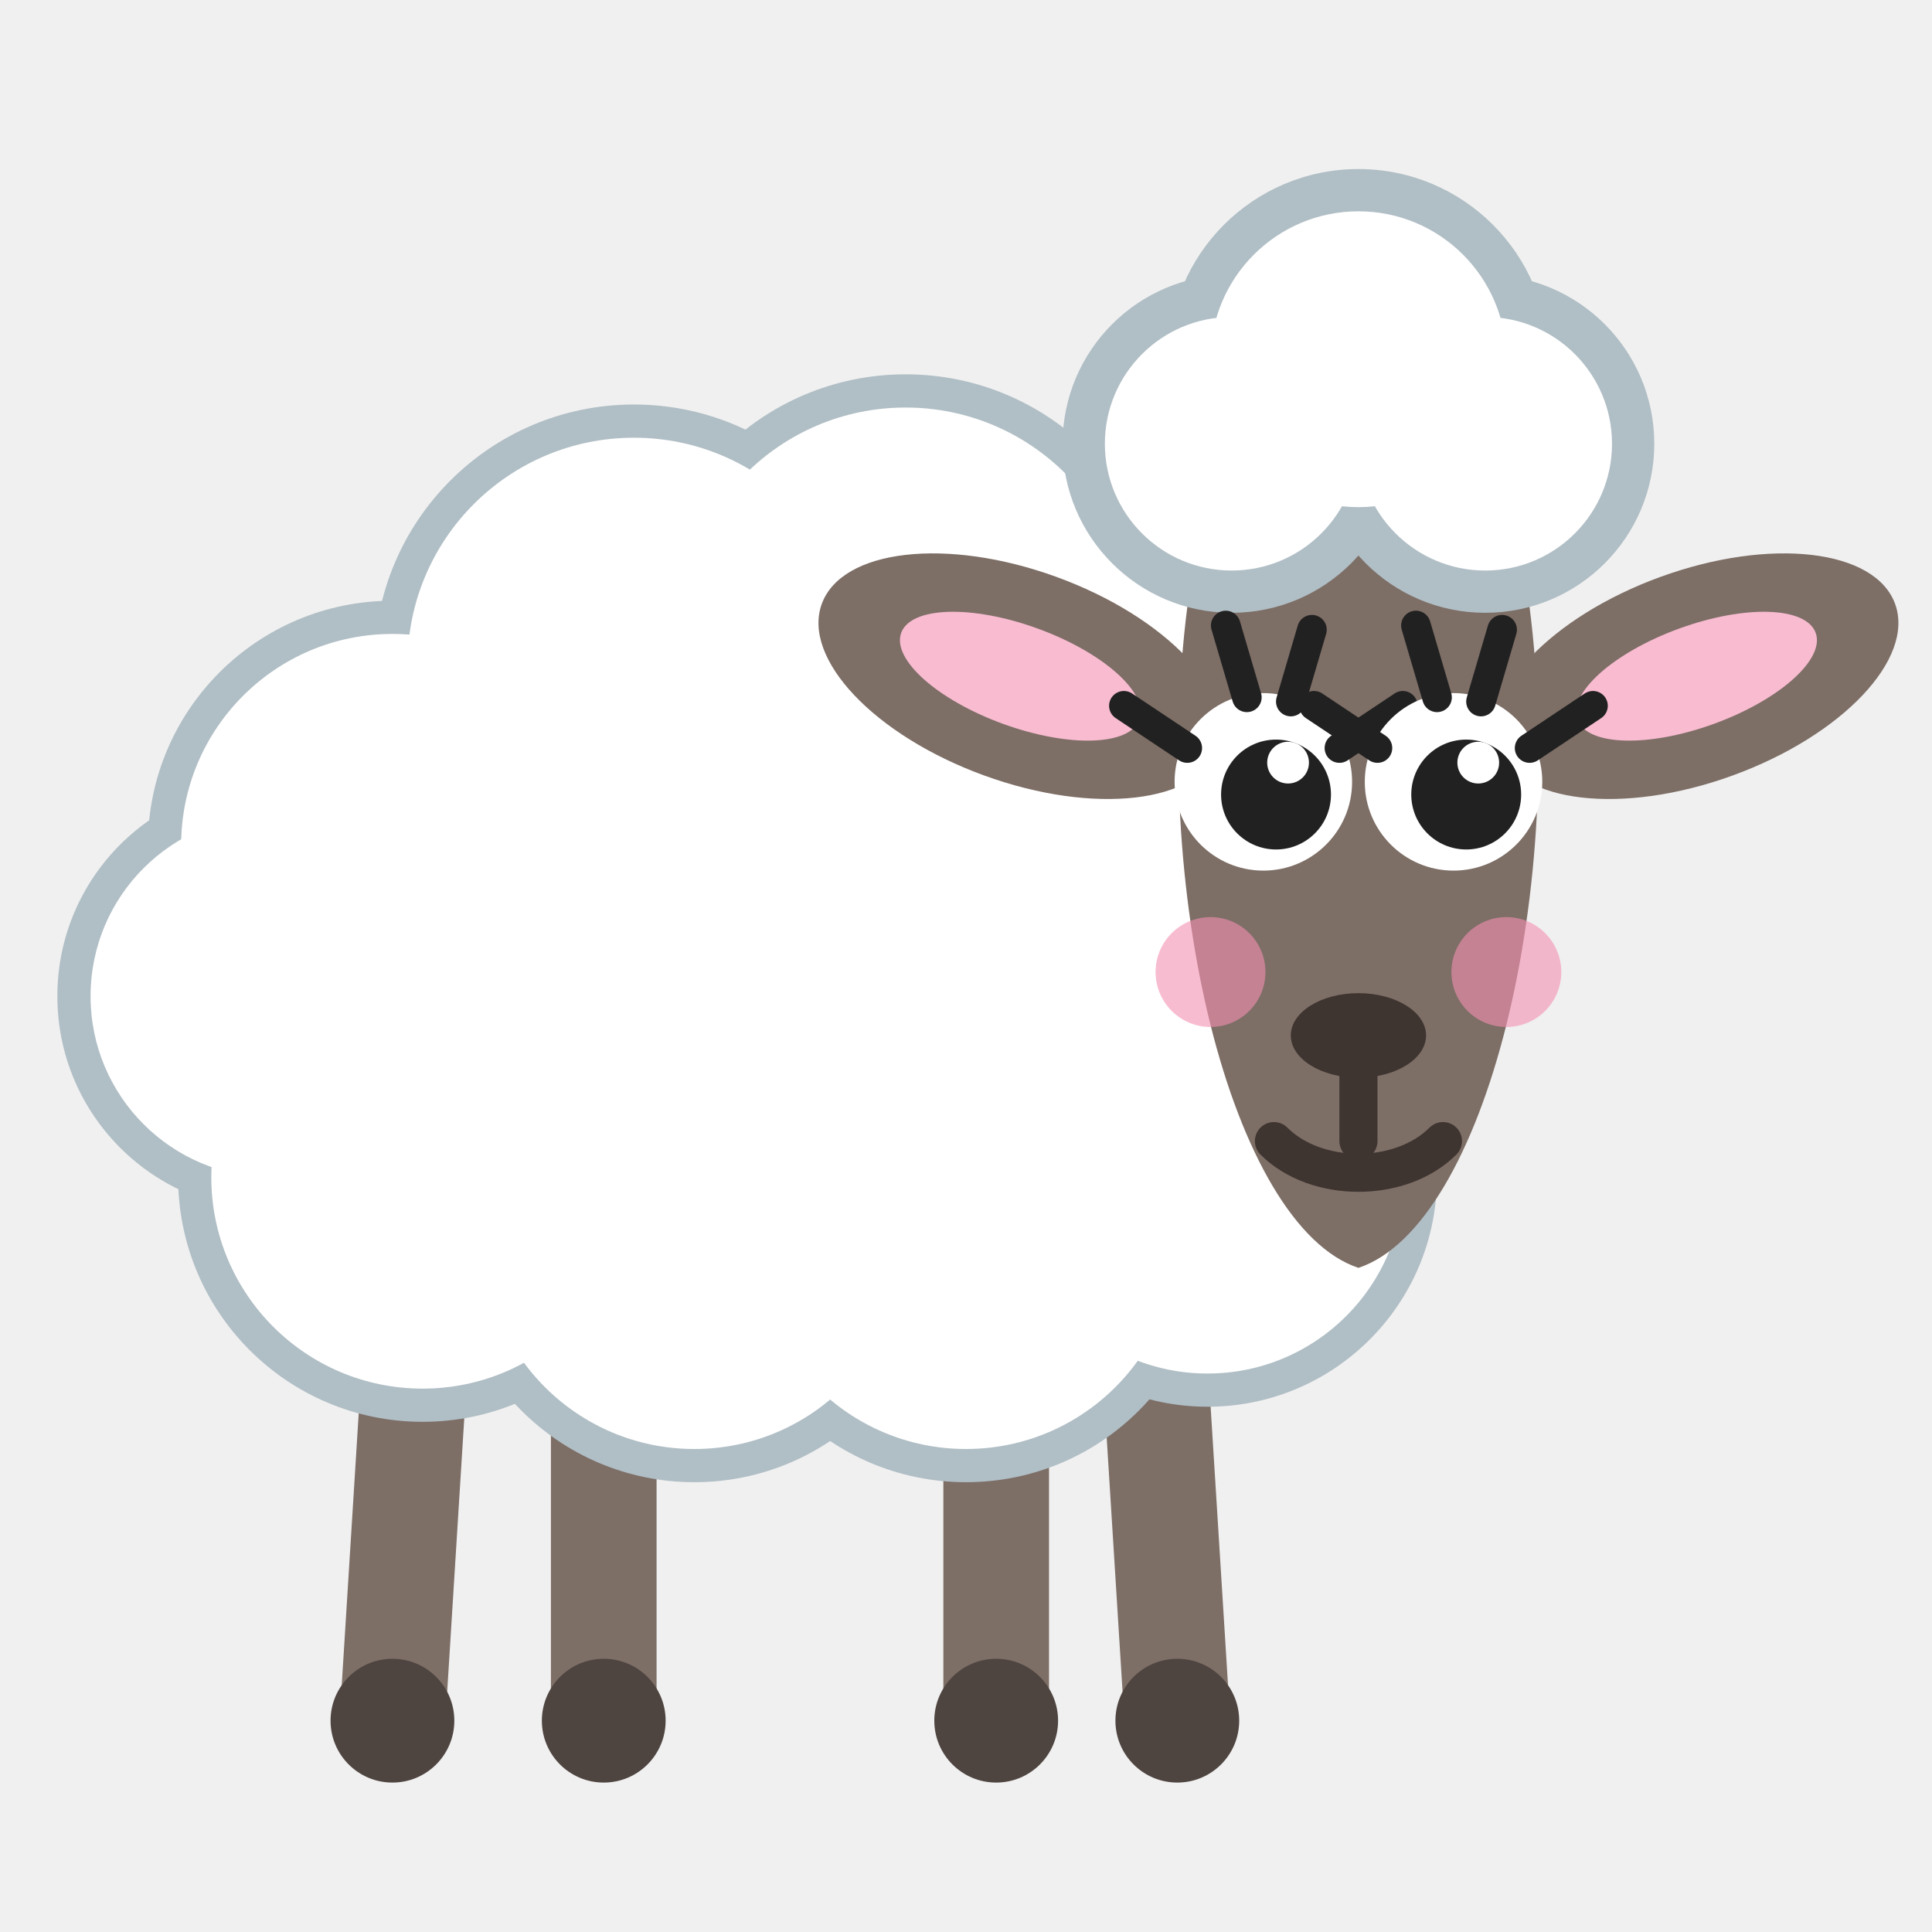
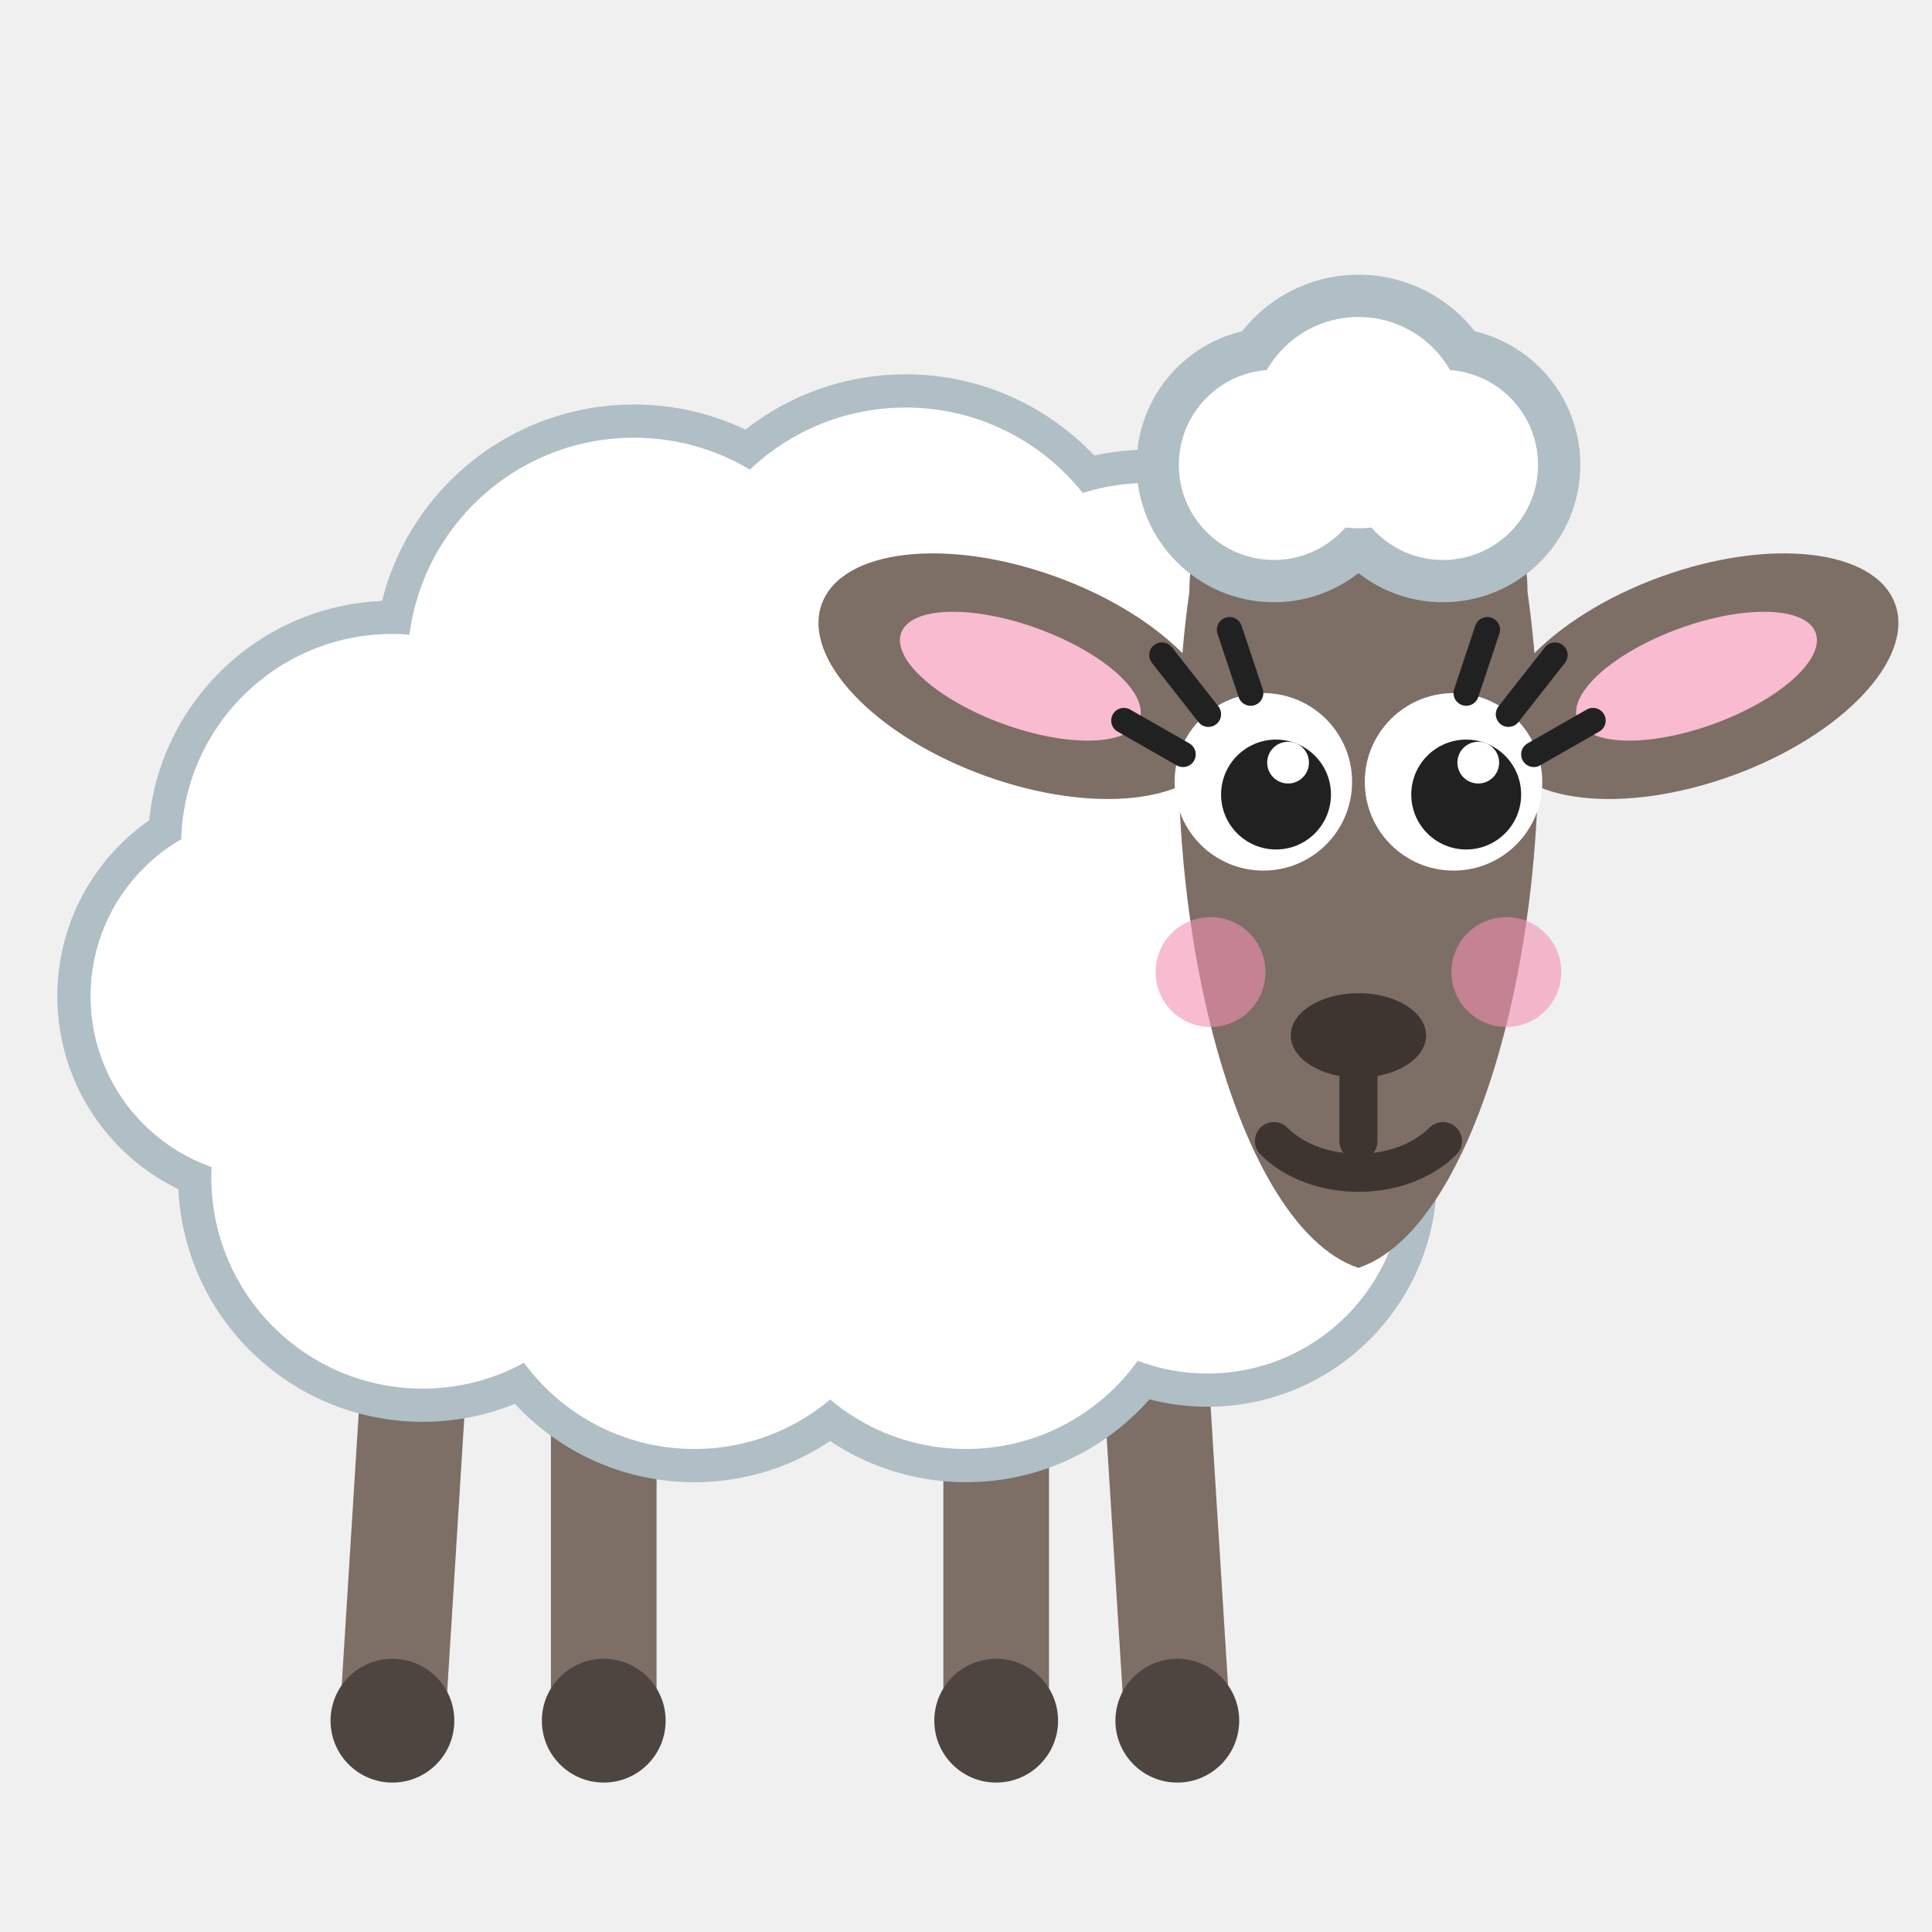
<svg xmlns="http://www.w3.org/2000/svg" viewBox="0 0 128 128">
  <g stroke="#7d6e66" stroke-width="7" stroke-linecap="round">
    <path d="M28 82 L26 114" />
    <path d="M40 84 L40 114" />
    <path d="M66 84 L66 114" />
    <path d="M76 82 L78 114" />
  </g>
  <g fill="#4e4440">
    <circle cx="26" cy="114" r="4.1" />
    <circle cx="40" cy="114" r="4.1" />
    <circle cx="66" cy="114" r="4.1" />
    <circle cx="78" cy="114" r="4.1" />
  </g>
  <g fill="#b0bec5">
    <circle cx="26" cy="56" r="16.2" />
    <circle cx="42" cy="44" r="17.2" />
    <circle cx="60" cy="42" r="17.2" />
    <circle cx="76" cy="46" r="16.2" />
    <circle cx="84" cy="62" r="15.2" />
    <circle cx="80" cy="78" r="15.2" />
    <circle cx="64" cy="82" r="16.2" />
    <circle cx="46" cy="82" r="16.2" />
    <circle cx="28" cy="78" r="16.2" />
    <circle cx="18" cy="66" r="14.2" />
    <circle cx="54" cy="62" r="26.2" />
  </g>
  <g fill="#ffffff">
    <circle cx="26" cy="56" r="14" />
    <circle cx="42" cy="44" r="15" />
    <circle cx="60" cy="42" r="15" />
    <circle cx="76" cy="46" r="14" />
    <circle cx="84" cy="62" r="13" />
    <circle cx="80" cy="78" r="13" />
    <circle cx="64" cy="82" r="14" />
    <circle cx="46" cy="82" r="14" />
    <circle cx="28" cy="78" r="14" />
    <circle cx="18" cy="66" r="12" />
    <circle cx="54" cy="62" r="24" />
  </g>
  <g transform="translate(-6 0) translate(96 56) scale(1.4) translate(-96 -56)">
    <ellipse cx="80" cy="48" rx="10" ry="5" fill="#7d6e66" transform="rotate(20 80 48)" />
    <ellipse cx="80" cy="48" rx="6" ry="2.4" fill="#f8bbd0" transform="rotate(20 80 48)" />
    <ellipse cx="112" cy="48" rx="10" ry="5" fill="#7d6e66" transform="rotate(-20 112 48)" />
    <ellipse cx="112" cy="48" rx="6" ry="2.4" fill="#f8bbd0" transform="rotate(-20 112 48)" />
    <path d="M88 44 C88 34 104 34 104 44 C106 58 102 74 96 76 C90 74 86 58 88 44 Z" fill="#7d6e66" />
    <g fill="#b0bec5">
-       <circle cx="90" cy="37" r="8" />
-       <circle cx="96" cy="33" r="9" />
-       <circle cx="102" cy="37" r="8" />
+       <circle cx="92" cy="38" r="6.5" />
+       <circle cx="96" cy="36" r="7" />
+       <circle cx="100" cy="38" r="6.5" />
    </g>
    <g fill="#ffffff">
-       <circle cx="90" cy="37" r="6" />
-       <circle cx="96" cy="33" r="7" />
-       <circle cx="102" cy="37" r="6" />
+       <circle cx="92" cy="38" r="4.5" />
+       <circle cx="96" cy="36" r="5" />
+       <circle cx="100" cy="38" r="4.5" />
    </g>
    <circle cx="91.5" cy="53" r="4.2" fill="#fff" />
    <circle cx="92.1" cy="53.6" r="2.6" fill="#212121" />
    <circle cx="92.67" cy="52.09" r="0.988" fill="#fff" />
-     <path d="M87.9 51.4 l-3 -2 M90.72 49.0 l-1 -3.4 M92.8 49.2 l1 -3.4 M95.1 51.4 l3 -2" stroke="#212121" stroke-width="1.4" stroke-linecap="round" />
+     <path d="M87.7 51.7 l-2.8 -1.6 M88.9 49.8 l-2.2 -2.8 M90.9 48.8 l-1 -3" stroke="#212121" stroke-width="1.2" stroke-linecap="round" />
    <circle cx="100.5" cy="53" r="4.2" fill="#fff" />
    <circle cx="101.1" cy="53.6" r="2.6" fill="#212121" />
    <circle cx="101.67" cy="52.09" r="0.988" fill="#fff" />
-     <path d="M96.9 51.4 l-3 -2 M99.72 49.0 l-1 -3.4 M101.8 49.2 l1 -3.4 M104.1 51.4 l3 -2" stroke="#212121" stroke-width="1.4" stroke-linecap="round" />
+     <path d="M104.3 51.7 l2.8 -1.6 M103.1 49.8 l2.2 -2.8 M101.1 48.8 l1 -3" stroke="#212121" stroke-width="1.2" stroke-linecap="round" />
    <ellipse cx="96" cy="65" rx="3.2" ry="2" fill="#3e3430" />
    <path d="M96 66 l0 4 M92 70 C94 72 98 72 100 70" stroke="#3e3430" stroke-width="1.8" fill="none" stroke-linecap="round" />
    <circle cx="89" cy="62" r="2.6" fill="#f48fb1" opacity=".6" />
    <circle cx="103" cy="62" r="2.6" fill="#f48fb1" opacity=".6" />
  </g>
</svg>
